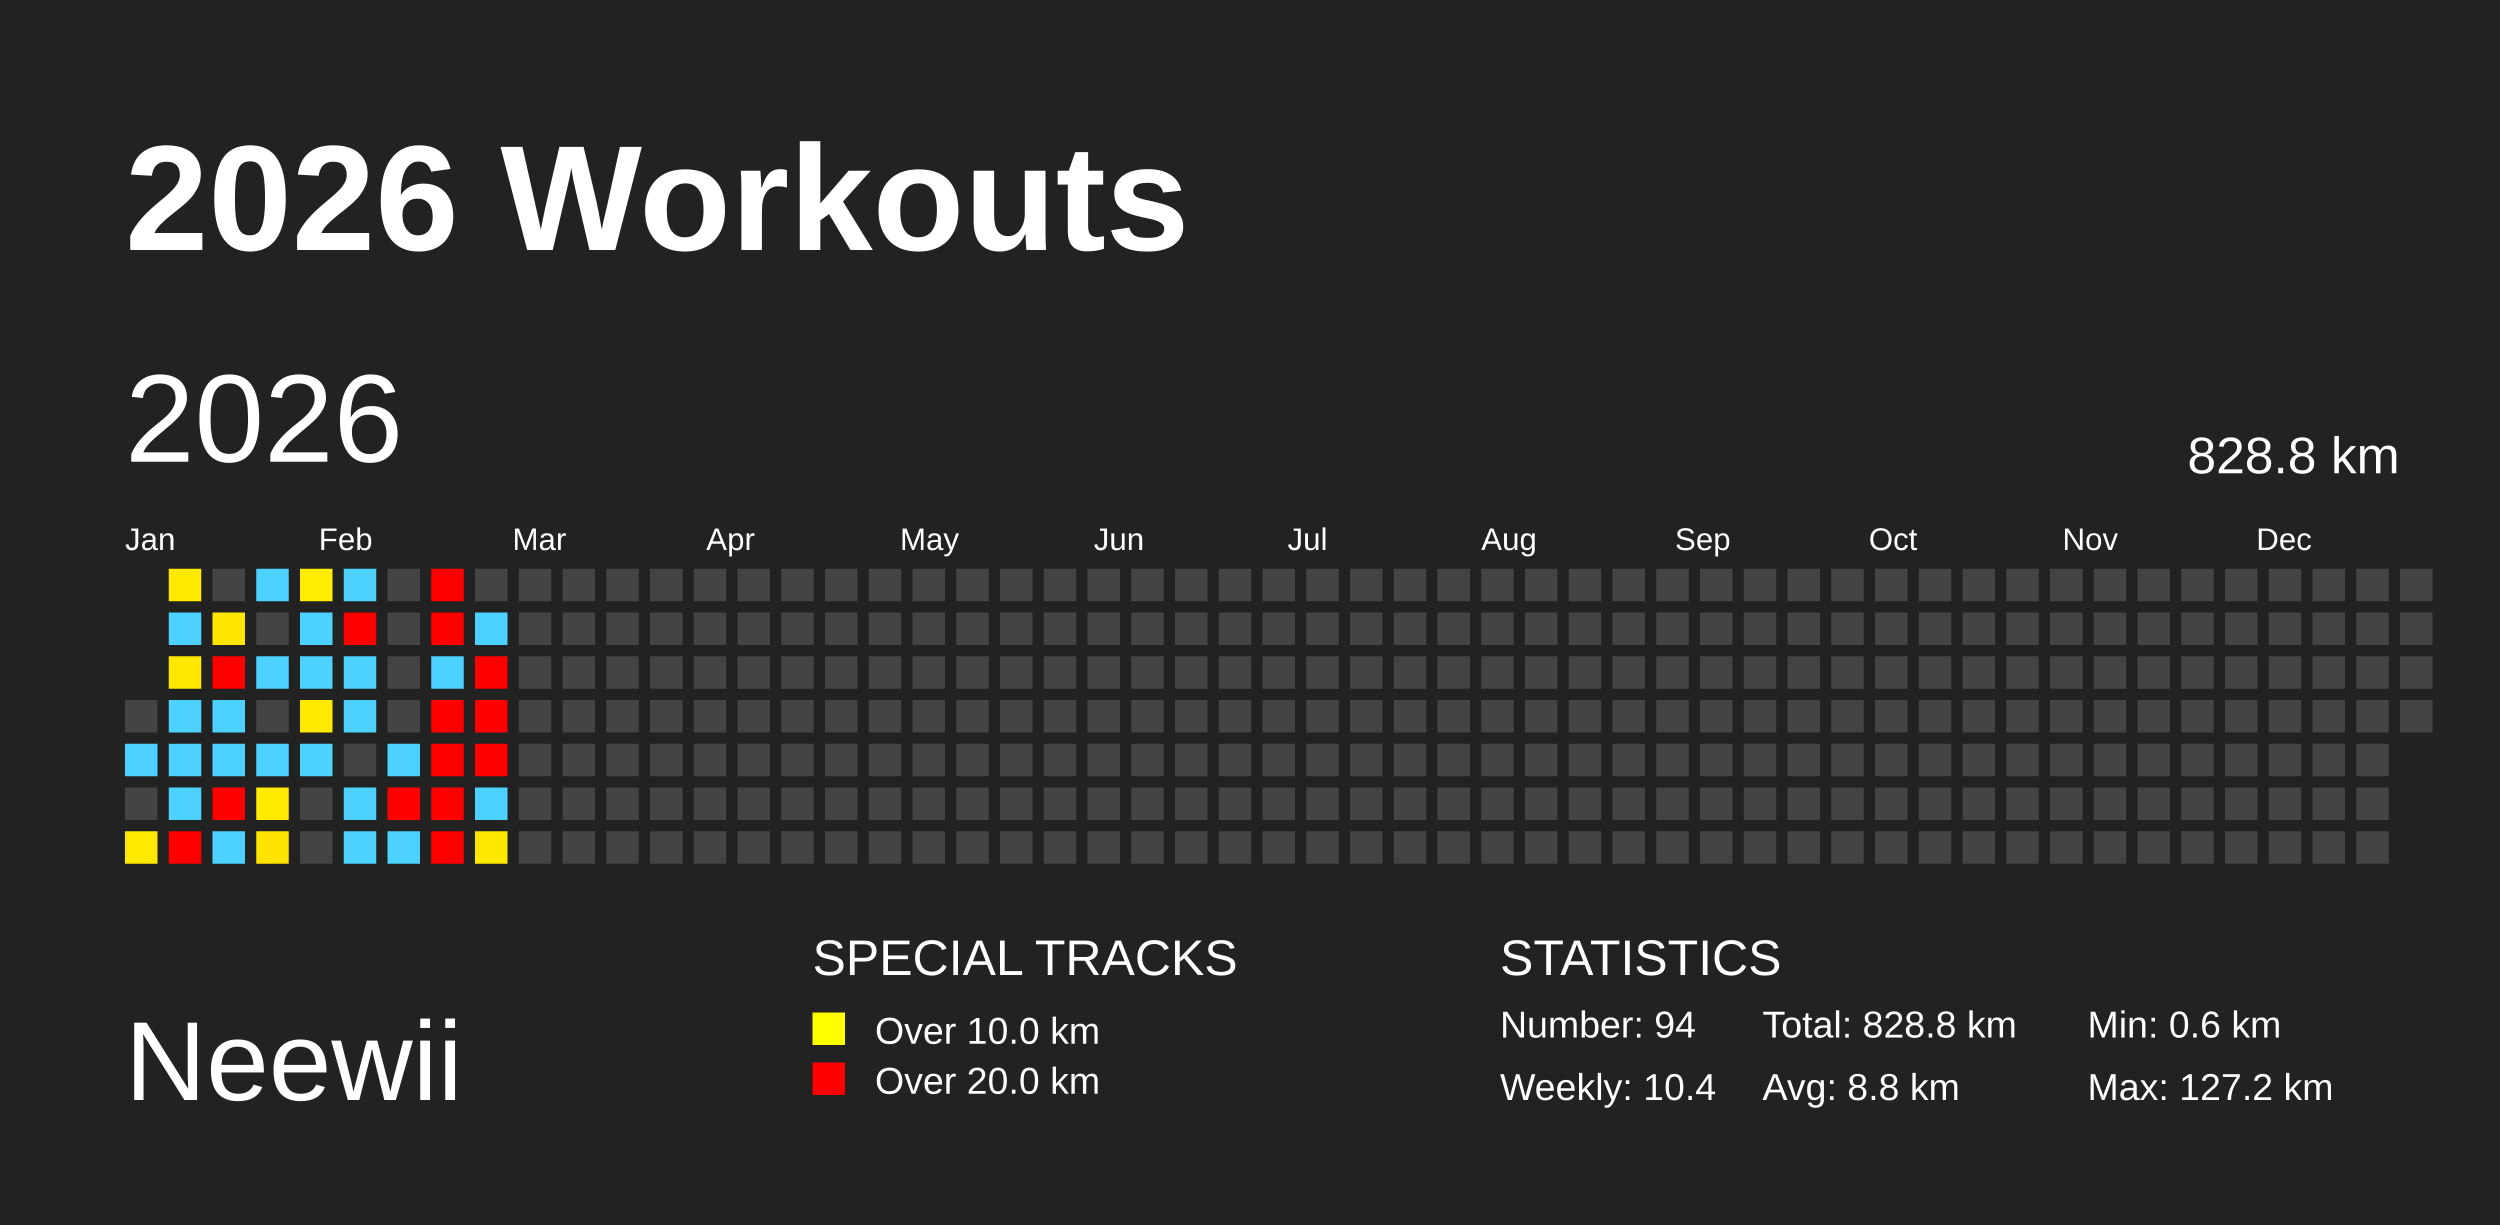
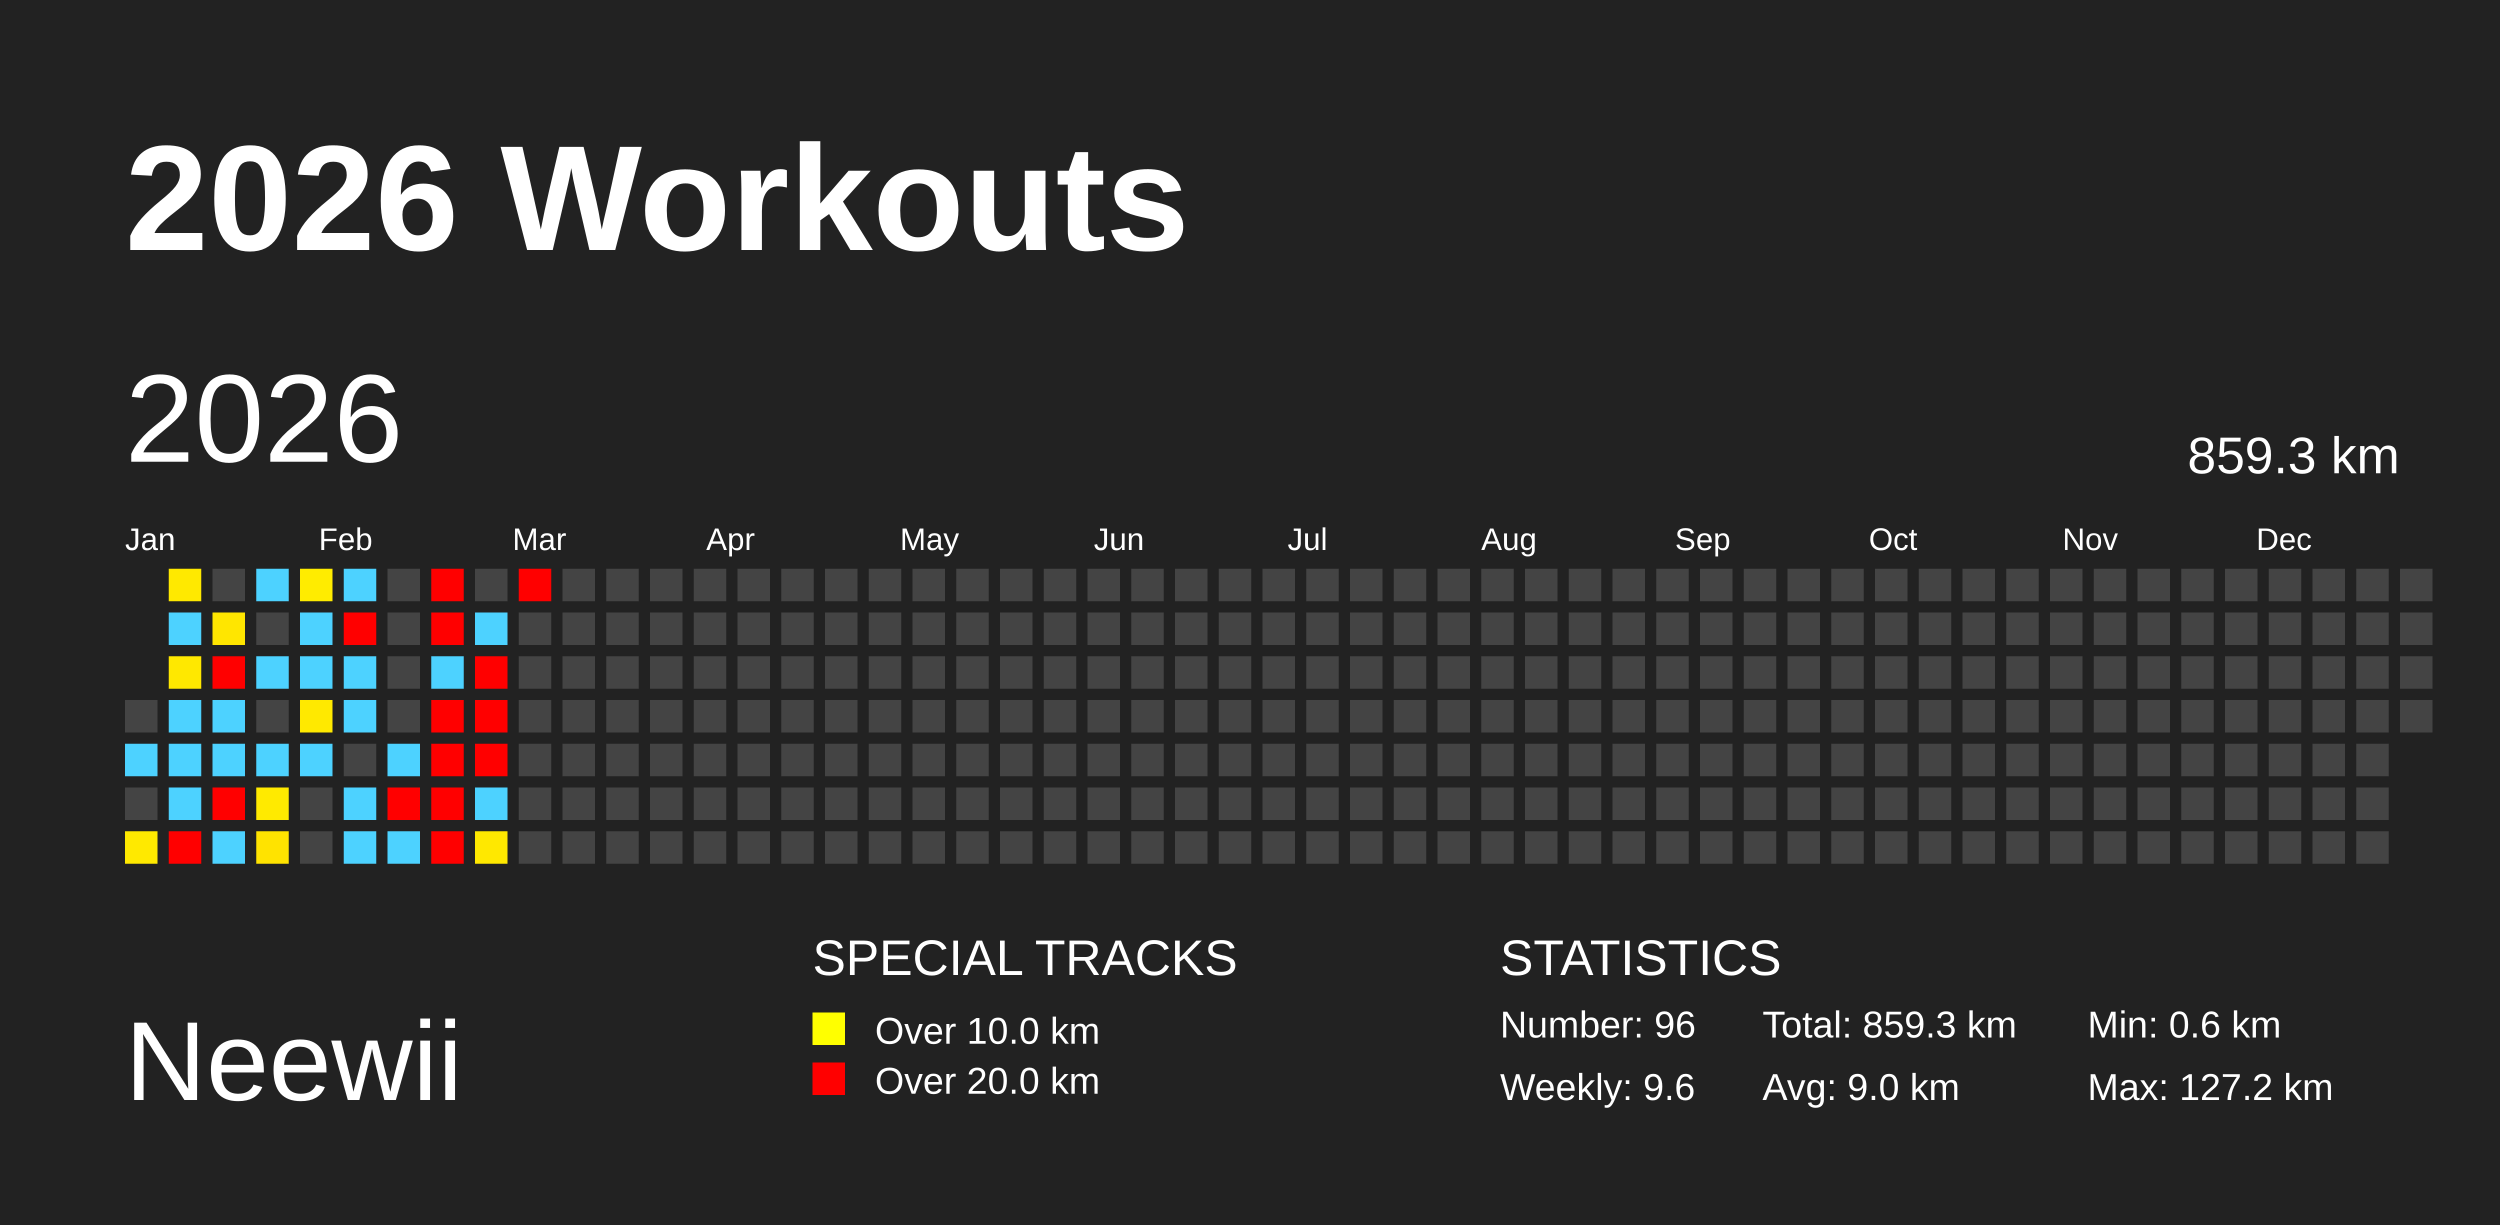
<svg xmlns="http://www.w3.org/2000/svg" baseProfile="full" height="98mm" version="1.1" viewBox="0,0,200,98" width="200mm">
  <defs />
  <rect fill="#222222" height="98" width="200" x="0" y="0" />
  <text fill="#FFFFFF" style="font-size:12px; font-family:Arial; font-weight:bold;" x="10" y="20">2026 Workouts</text>
  <text fill="#FFFFFF" style="font-size:9px; font-family:Arial" x="10" y="88">Neewii</text>
  <text fill="#FFFFFF" style="font-size:4px; font-family:Arial" x="65" y="78">SPECIAL TRACKS</text>
  <rect fill="yellow" height="2.6" width="2.6" x="65" y="81" />
  <text fill="#FFFFFF" style="font-size:3px; font-family:Arial" x="70" y="83.5">Over 10.0 km</text>
  <rect fill="red" height="2.6" width="2.6" x="65" y="85" />
  <text fill="#FFFFFF" style="font-size:3px; font-family:Arial" x="70" y="87.5">Over 20.0 km</text>
  <text fill="#FFFFFF" style="font-size:4px; font-family:Arial" x="120" y="78">STATISTICS</text>
-   <text fill="#FFFFFF" style="font-size:3px; font-family:Arial" x="120" y="83">Number: 94</text>
-   <text fill="#FFFFFF" style="font-size:3px; font-family:Arial" x="120" y="88">Weekly: 10.4</text>
-   <text fill="#FFFFFF" style="font-size:3px; font-family:Arial" x="141" y="83">Total: 828.8 km</text>
-   <text fill="#FFFFFF" style="font-size:3px; font-family:Arial" x="141" y="88">Avg: 8.8 km</text>
+   <text fill="#FFFFFF" style="font-size:3px; font-family:Arial" x="120" y="83">Number: 96</text>
+   <text fill="#FFFFFF" style="font-size:3px; font-family:Arial" x="120" y="88">Weekly: 9.6</text>
+   <text fill="#FFFFFF" style="font-size:3px; font-family:Arial" x="141" y="83">Total: 859.3 km</text>
+   <text fill="#FFFFFF" style="font-size:3px; font-family:Arial" x="141" y="88">Avg: 9.0 km</text>
  <text fill="#FFFFFF" style="font-size:3px; font-family:Arial" x="167" y="83">Min: 0.6 km</text>
  <text fill="#FFFFFF" style="font-size:3px; font-family:Arial" x="167" y="88">Max: 127.2 km</text>
  <text dominant-baseline="hanging" fill="#FFFFFF" style="font-size:10.0px; font-family:Arial;" x="10" y="30">2026</text>
-   <text dominant-baseline="hanging" fill="#FFFFFF" style="font-size:4.125px; font-family:Arial;" x="175" y="35">828.8 km</text>
+   <text dominant-baseline="hanging" fill="#FFFFFF" style="font-size:4.125px; font-family:Arial;" x="175" y="35">859.3 km</text>
  <text fill="#FFFFFF" style="font-size:2.5px; font-family:Arial" x="10.0" y="44">Jan</text>
  <text fill="#FFFFFF" style="font-size:2.5px; font-family:Arial" x="25.5" y="44">Feb</text>
  <text fill="#FFFFFF" style="font-size:2.5px; font-family:Arial" x="41.0" y="44">Mar</text>
  <text fill="#FFFFFF" style="font-size:2.5px; font-family:Arial" x="56.5" y="44">Apr</text>
  <text fill="#FFFFFF" style="font-size:2.5px; font-family:Arial" x="72.0" y="44">May</text>
  <text fill="#FFFFFF" style="font-size:2.5px; font-family:Arial" x="87.5" y="44">Jun</text>
  <text fill="#FFFFFF" style="font-size:2.5px; font-family:Arial" x="103.0" y="44">Jul</text>
  <text fill="#FFFFFF" style="font-size:2.5px; font-family:Arial" x="118.5" y="44">Aug</text>
  <text fill="#FFFFFF" style="font-size:2.5px; font-family:Arial" x="134.0" y="44">Sep</text>
  <text fill="#FFFFFF" style="font-size:2.5px; font-family:Arial" x="149.5" y="44">Oct</text>
  <text fill="#FFFFFF" style="font-size:2.5px; font-family:Arial" x="165.0" y="44">Nov</text>
  <text fill="#FFFFFF" style="font-size:2.5px; font-family:Arial" x="180.5" y="44">Dec</text>
  <rect fill="#444444" height="2.6" width="2.6" x="10.0" y="56.0" />
  <rect fill="#4dd2ff" height="2.6" width="2.6" x="10.0" y="59.5" />
  <rect fill="#444444" height="2.6" width="2.6" x="10.0" y="63.0" />
  <rect fill="#ffe900" height="2.6" width="2.6" x="10.0" y="66.5" />
  <rect fill="#ffe900" height="2.6" width="2.6" x="13.5" y="45.5" />
  <rect fill="#4dd2ff" height="2.6" width="2.6" x="13.5" y="49.0" />
  <rect fill="#ffe800" height="2.6" width="2.6" x="13.5" y="52.5" />
  <rect fill="#4dd2ff" height="2.6" width="2.6" x="13.5" y="56.0" />
  <rect fill="#4dd2ff" height="2.6" width="2.6" x="13.5" y="59.5" />
  <rect fill="#4dd2ff" height="2.6" width="2.6" x="13.5" y="63.0" />
  <rect fill="red" height="2.6" width="2.6" x="13.5" y="66.5" />
  <rect fill="#444444" height="2.6" width="2.6" x="17.0" y="45.5" />
  <rect fill="#ffe600" height="2.6" width="2.6" x="17.0" y="49.0" />
  <rect fill="red" height="2.6" width="2.6" x="17.0" y="52.5" />
  <rect fill="#4dd2ff" height="2.6" width="2.6" x="17.0" y="56.0" />
  <rect fill="#4dd2ff" height="2.6" width="2.6" x="17.0" y="59.5" />
  <rect fill="red" height="2.6" width="2.6" x="17.0" y="63.0" />
  <rect fill="#4dd2ff" height="2.6" width="2.6" x="17.0" y="66.5" />
  <rect fill="#4dd2ff" height="2.6" width="2.6" x="20.5" y="45.5" />
  <rect fill="#444444" height="2.6" width="2.6" x="20.5" y="49.0" />
  <rect fill="#4dd2ff" height="2.6" width="2.6" x="20.5" y="52.5" />
  <rect fill="#444444" height="2.6" width="2.6" x="20.5" y="56.0" />
  <rect fill="#4dd2ff" height="2.6" width="2.6" x="20.5" y="59.5" />
  <rect fill="#ffea00" height="2.6" width="2.6" x="20.5" y="63.0" />
  <rect fill="#ffe300" height="2.6" width="2.6" x="20.5" y="66.5" />
  <rect fill="#ffec00" height="2.6" width="2.6" x="24.0" y="45.5" />
  <rect fill="#4dd2ff" height="2.6" width="2.6" x="24.0" y="49.0" />
  <rect fill="#4dd2ff" height="2.6" width="2.6" x="24.0" y="52.5" />
  <rect fill="#ffe900" height="2.6" width="2.6" x="24.0" y="56.0" />
  <rect fill="#4dd2ff" height="2.6" width="2.6" x="24.0" y="59.5" />
  <rect fill="#444444" height="2.6" width="2.6" x="24.0" y="63.0" />
  <rect fill="#444444" height="2.6" width="2.6" x="24.0" y="66.5" />
  <rect fill="#4dd2ff" height="2.6" width="2.6" x="27.5" y="45.5" />
  <rect fill="red" height="2.6" width="2.6" x="27.5" y="49.0" />
  <rect fill="#4dd2ff" height="2.6" width="2.6" x="27.5" y="52.5" />
  <rect fill="#4dd2ff" height="2.6" width="2.6" x="27.5" y="56.0" />
  <rect fill="#444444" height="2.6" width="2.6" x="27.5" y="59.5" />
  <rect fill="#4dd2ff" height="2.6" width="2.6" x="27.5" y="63.0" />
  <rect fill="#4dd2ff" height="2.6" width="2.6" x="27.5" y="66.5" />
  <rect fill="#444444" height="2.6" width="2.6" x="31.0" y="45.5" />
  <rect fill="#444444" height="2.6" width="2.6" x="31.0" y="49.0" />
  <rect fill="#444444" height="2.6" width="2.6" x="31.0" y="52.5" />
  <rect fill="#444444" height="2.6" width="2.6" x="31.0" y="56.0" />
  <rect fill="#4dd2ff" height="2.6" width="2.6" x="31.0" y="59.5" />
  <rect fill="red" height="2.6" width="2.6" x="31.0" y="63.0" />
  <rect fill="#4dd2ff" height="2.6" width="2.6" x="31.0" y="66.5" />
  <rect fill="red" height="2.6" width="2.6" x="34.5" y="45.5" />
  <rect fill="red" height="2.6" width="2.6" x="34.5" y="49.0" />
  <rect fill="#4dd2ff" height="2.6" width="2.6" x="34.5" y="52.5" />
  <rect fill="red" height="2.6" width="2.6" x="34.5" y="56.0" />
  <rect fill="red" height="2.6" width="2.6" x="34.5" y="59.5" />
  <rect fill="red" height="2.6" width="2.6" x="34.5" y="63.0" />
  <rect fill="red" height="2.6" width="2.6" x="34.5" y="66.5" />
  <rect fill="#444444" height="2.6" width="2.6" x="38.0" y="45.5" />
  <rect fill="#4dd2ff" height="2.6" width="2.6" x="38.0" y="49.0" />
  <rect fill="red" height="2.6" width="2.6" x="38.0" y="52.5" />
  <rect fill="red" height="2.6" width="2.6" x="38.0" y="56.0" />
  <rect fill="red" height="2.6" width="2.6" x="38.0" y="59.5" />
  <rect fill="#4dd2ff" height="2.6" width="2.6" x="38.0" y="63.0" />
  <rect fill="#ffe800" height="2.6" width="2.6" x="38.0" y="66.5" />
-   <rect fill="#444444" height="2.6" width="2.6" x="41.5" y="45.5" />
+   <rect fill="red" height="2.6" width="2.6" x="41.5" y="45.5" />
  <rect fill="#444444" height="2.6" width="2.6" x="41.5" y="49.0" />
  <rect fill="#444444" height="2.6" width="2.6" x="41.5" y="52.5" />
  <rect fill="#444444" height="2.6" width="2.6" x="41.5" y="56.0" />
  <rect fill="#444444" height="2.6" width="2.6" x="41.5" y="59.5" />
  <rect fill="#444444" height="2.6" width="2.6" x="41.5" y="63.0" />
  <rect fill="#444444" height="2.6" width="2.6" x="41.5" y="66.5" />
  <rect fill="#444444" height="2.6" width="2.6" x="45.0" y="45.5" />
  <rect fill="#444444" height="2.6" width="2.6" x="45.0" y="49.0" />
  <rect fill="#444444" height="2.6" width="2.6" x="45.0" y="52.5" />
  <rect fill="#444444" height="2.6" width="2.6" x="45.0" y="56.0" />
  <rect fill="#444444" height="2.6" width="2.6" x="45.0" y="59.5" />
  <rect fill="#444444" height="2.6" width="2.6" x="45.0" y="63.0" />
  <rect fill="#444444" height="2.6" width="2.6" x="45.0" y="66.5" />
  <rect fill="#444444" height="2.6" width="2.6" x="48.5" y="45.5" />
  <rect fill="#444444" height="2.6" width="2.6" x="48.5" y="49.0" />
  <rect fill="#444444" height="2.6" width="2.6" x="48.5" y="52.5" />
  <rect fill="#444444" height="2.6" width="2.6" x="48.5" y="56.0" />
  <rect fill="#444444" height="2.6" width="2.6" x="48.5" y="59.5" />
  <rect fill="#444444" height="2.6" width="2.6" x="48.5" y="63.0" />
  <rect fill="#444444" height="2.6" width="2.6" x="48.5" y="66.5" />
  <rect fill="#444444" height="2.6" width="2.6" x="52.0" y="45.5" />
  <rect fill="#444444" height="2.6" width="2.6" x="52.0" y="49.0" />
  <rect fill="#444444" height="2.6" width="2.6" x="52.0" y="52.5" />
  <rect fill="#444444" height="2.6" width="2.6" x="52.0" y="56.0" />
  <rect fill="#444444" height="2.6" width="2.6" x="52.0" y="59.5" />
  <rect fill="#444444" height="2.6" width="2.6" x="52.0" y="63.0" />
  <rect fill="#444444" height="2.6" width="2.6" x="52.0" y="66.5" />
  <rect fill="#444444" height="2.6" width="2.6" x="55.5" y="45.5" />
  <rect fill="#444444" height="2.6" width="2.6" x="55.5" y="49.0" />
  <rect fill="#444444" height="2.6" width="2.6" x="55.5" y="52.5" />
  <rect fill="#444444" height="2.6" width="2.6" x="55.5" y="56.0" />
  <rect fill="#444444" height="2.6" width="2.6" x="55.5" y="59.5" />
  <rect fill="#444444" height="2.6" width="2.6" x="55.5" y="63.0" />
  <rect fill="#444444" height="2.6" width="2.6" x="55.5" y="66.5" />
  <rect fill="#444444" height="2.6" width="2.6" x="59.0" y="45.5" />
  <rect fill="#444444" height="2.6" width="2.6" x="59.0" y="49.0" />
  <rect fill="#444444" height="2.6" width="2.6" x="59.0" y="52.5" />
  <rect fill="#444444" height="2.6" width="2.6" x="59.0" y="56.0" />
  <rect fill="#444444" height="2.6" width="2.6" x="59.0" y="59.5" />
  <rect fill="#444444" height="2.6" width="2.6" x="59.0" y="63.0" />
  <rect fill="#444444" height="2.6" width="2.6" x="59.0" y="66.5" />
  <rect fill="#444444" height="2.6" width="2.6" x="62.5" y="45.5" />
  <rect fill="#444444" height="2.6" width="2.6" x="62.5" y="49.0" />
  <rect fill="#444444" height="2.6" width="2.6" x="62.5" y="52.5" />
  <rect fill="#444444" height="2.6" width="2.6" x="62.5" y="56.0" />
  <rect fill="#444444" height="2.6" width="2.6" x="62.5" y="59.5" />
  <rect fill="#444444" height="2.6" width="2.6" x="62.5" y="63.0" />
  <rect fill="#444444" height="2.6" width="2.6" x="62.5" y="66.5" />
  <rect fill="#444444" height="2.6" width="2.6" x="66.0" y="45.5" />
  <rect fill="#444444" height="2.6" width="2.6" x="66.0" y="49.0" />
  <rect fill="#444444" height="2.6" width="2.6" x="66.0" y="52.5" />
  <rect fill="#444444" height="2.6" width="2.6" x="66.0" y="56.0" />
  <rect fill="#444444" height="2.6" width="2.6" x="66.0" y="59.5" />
  <rect fill="#444444" height="2.6" width="2.6" x="66.0" y="63.0" />
  <rect fill="#444444" height="2.6" width="2.6" x="66.0" y="66.5" />
  <rect fill="#444444" height="2.6" width="2.6" x="69.5" y="45.5" />
  <rect fill="#444444" height="2.6" width="2.6" x="69.5" y="49.0" />
  <rect fill="#444444" height="2.6" width="2.6" x="69.5" y="52.5" />
  <rect fill="#444444" height="2.6" width="2.6" x="69.5" y="56.0" />
  <rect fill="#444444" height="2.6" width="2.6" x="69.5" y="59.5" />
  <rect fill="#444444" height="2.6" width="2.6" x="69.5" y="63.0" />
  <rect fill="#444444" height="2.6" width="2.6" x="69.5" y="66.5" />
  <rect fill="#444444" height="2.6" width="2.6" x="73.0" y="45.5" />
  <rect fill="#444444" height="2.6" width="2.6" x="73.0" y="49.0" />
  <rect fill="#444444" height="2.6" width="2.6" x="73.0" y="52.5" />
  <rect fill="#444444" height="2.6" width="2.6" x="73.0" y="56.0" />
  <rect fill="#444444" height="2.6" width="2.6" x="73.0" y="59.5" />
  <rect fill="#444444" height="2.6" width="2.6" x="73.0" y="63.0" />
  <rect fill="#444444" height="2.6" width="2.6" x="73.0" y="66.5" />
  <rect fill="#444444" height="2.6" width="2.6" x="76.5" y="45.5" />
  <rect fill="#444444" height="2.6" width="2.6" x="76.5" y="49.0" />
  <rect fill="#444444" height="2.6" width="2.6" x="76.5" y="52.5" />
  <rect fill="#444444" height="2.6" width="2.6" x="76.5" y="56.0" />
  <rect fill="#444444" height="2.6" width="2.6" x="76.5" y="59.5" />
  <rect fill="#444444" height="2.6" width="2.6" x="76.5" y="63.0" />
  <rect fill="#444444" height="2.6" width="2.6" x="76.5" y="66.5" />
  <rect fill="#444444" height="2.6" width="2.6" x="80.0" y="45.5" />
  <rect fill="#444444" height="2.6" width="2.6" x="80.0" y="49.0" />
  <rect fill="#444444" height="2.6" width="2.6" x="80.0" y="52.5" />
  <rect fill="#444444" height="2.6" width="2.6" x="80.0" y="56.0" />
  <rect fill="#444444" height="2.6" width="2.6" x="80.0" y="59.5" />
  <rect fill="#444444" height="2.6" width="2.6" x="80.0" y="63.0" />
  <rect fill="#444444" height="2.6" width="2.6" x="80.0" y="66.5" />
  <rect fill="#444444" height="2.6" width="2.6" x="83.5" y="45.5" />
  <rect fill="#444444" height="2.6" width="2.6" x="83.5" y="49.0" />
  <rect fill="#444444" height="2.6" width="2.6" x="83.5" y="52.5" />
  <rect fill="#444444" height="2.6" width="2.6" x="83.5" y="56.0" />
  <rect fill="#444444" height="2.6" width="2.6" x="83.5" y="59.5" />
  <rect fill="#444444" height="2.6" width="2.6" x="83.5" y="63.0" />
  <rect fill="#444444" height="2.6" width="2.6" x="83.5" y="66.5" />
  <rect fill="#444444" height="2.6" width="2.6" x="87.0" y="45.5" />
  <rect fill="#444444" height="2.6" width="2.6" x="87.0" y="49.0" />
  <rect fill="#444444" height="2.6" width="2.6" x="87.0" y="52.5" />
  <rect fill="#444444" height="2.6" width="2.6" x="87.0" y="56.0" />
  <rect fill="#444444" height="2.6" width="2.6" x="87.0" y="59.5" />
  <rect fill="#444444" height="2.6" width="2.6" x="87.0" y="63.0" />
  <rect fill="#444444" height="2.6" width="2.6" x="87.0" y="66.5" />
  <rect fill="#444444" height="2.6" width="2.6" x="90.5" y="45.5" />
  <rect fill="#444444" height="2.6" width="2.6" x="90.5" y="49.0" />
  <rect fill="#444444" height="2.6" width="2.6" x="90.5" y="52.5" />
  <rect fill="#444444" height="2.6" width="2.6" x="90.5" y="56.0" />
  <rect fill="#444444" height="2.6" width="2.6" x="90.5" y="59.5" />
  <rect fill="#444444" height="2.6" width="2.6" x="90.5" y="63.0" />
  <rect fill="#444444" height="2.6" width="2.6" x="90.5" y="66.5" />
  <rect fill="#444444" height="2.6" width="2.6" x="94.0" y="45.5" />
  <rect fill="#444444" height="2.6" width="2.6" x="94.0" y="49.0" />
  <rect fill="#444444" height="2.6" width="2.6" x="94.0" y="52.5" />
  <rect fill="#444444" height="2.6" width="2.6" x="94.0" y="56.0" />
  <rect fill="#444444" height="2.6" width="2.6" x="94.0" y="59.5" />
  <rect fill="#444444" height="2.6" width="2.6" x="94.0" y="63.0" />
  <rect fill="#444444" height="2.6" width="2.6" x="94.0" y="66.5" />
  <rect fill="#444444" height="2.6" width="2.6" x="97.5" y="45.5" />
  <rect fill="#444444" height="2.6" width="2.6" x="97.5" y="49.0" />
  <rect fill="#444444" height="2.6" width="2.6" x="97.5" y="52.5" />
  <rect fill="#444444" height="2.6" width="2.6" x="97.5" y="56.0" />
  <rect fill="#444444" height="2.6" width="2.6" x="97.5" y="59.5" />
  <rect fill="#444444" height="2.6" width="2.6" x="97.5" y="63.0" />
  <rect fill="#444444" height="2.6" width="2.6" x="97.5" y="66.5" />
  <rect fill="#444444" height="2.6" width="2.6" x="101.0" y="45.5" />
  <rect fill="#444444" height="2.6" width="2.6" x="101.0" y="49.0" />
  <rect fill="#444444" height="2.6" width="2.6" x="101.0" y="52.5" />
  <rect fill="#444444" height="2.6" width="2.6" x="101.0" y="56.0" />
  <rect fill="#444444" height="2.6" width="2.6" x="101.0" y="59.5" />
  <rect fill="#444444" height="2.6" width="2.6" x="101.0" y="63.0" />
  <rect fill="#444444" height="2.6" width="2.6" x="101.0" y="66.5" />
  <rect fill="#444444" height="2.6" width="2.6" x="104.5" y="45.5" />
  <rect fill="#444444" height="2.6" width="2.6" x="104.5" y="49.0" />
  <rect fill="#444444" height="2.6" width="2.6" x="104.5" y="52.5" />
  <rect fill="#444444" height="2.6" width="2.6" x="104.5" y="56.0" />
  <rect fill="#444444" height="2.6" width="2.6" x="104.5" y="59.5" />
  <rect fill="#444444" height="2.6" width="2.6" x="104.5" y="63.0" />
  <rect fill="#444444" height="2.6" width="2.6" x="104.5" y="66.5" />
  <rect fill="#444444" height="2.6" width="2.6" x="108.0" y="45.5" />
  <rect fill="#444444" height="2.6" width="2.6" x="108.0" y="49.0" />
  <rect fill="#444444" height="2.6" width="2.6" x="108.0" y="52.5" />
  <rect fill="#444444" height="2.6" width="2.6" x="108.0" y="56.0" />
  <rect fill="#444444" height="2.6" width="2.6" x="108.0" y="59.5" />
  <rect fill="#444444" height="2.6" width="2.6" x="108.0" y="63.0" />
  <rect fill="#444444" height="2.6" width="2.6" x="108.0" y="66.5" />
  <rect fill="#444444" height="2.6" width="2.6" x="111.5" y="45.5" />
  <rect fill="#444444" height="2.6" width="2.6" x="111.5" y="49.0" />
  <rect fill="#444444" height="2.6" width="2.6" x="111.5" y="52.5" />
  <rect fill="#444444" height="2.6" width="2.6" x="111.5" y="56.0" />
  <rect fill="#444444" height="2.6" width="2.6" x="111.5" y="59.5" />
  <rect fill="#444444" height="2.6" width="2.6" x="111.5" y="63.0" />
  <rect fill="#444444" height="2.6" width="2.6" x="111.5" y="66.5" />
  <rect fill="#444444" height="2.6" width="2.6" x="115.0" y="45.5" />
  <rect fill="#444444" height="2.6" width="2.6" x="115.0" y="49.0" />
  <rect fill="#444444" height="2.6" width="2.6" x="115.0" y="52.5" />
  <rect fill="#444444" height="2.6" width="2.6" x="115.0" y="56.0" />
  <rect fill="#444444" height="2.6" width="2.6" x="115.0" y="59.5" />
  <rect fill="#444444" height="2.6" width="2.6" x="115.0" y="63.0" />
  <rect fill="#444444" height="2.6" width="2.6" x="115.0" y="66.5" />
  <rect fill="#444444" height="2.6" width="2.6" x="118.5" y="45.5" />
  <rect fill="#444444" height="2.6" width="2.6" x="118.5" y="49.0" />
  <rect fill="#444444" height="2.6" width="2.6" x="118.5" y="52.5" />
  <rect fill="#444444" height="2.6" width="2.6" x="118.5" y="56.0" />
  <rect fill="#444444" height="2.6" width="2.6" x="118.5" y="59.5" />
  <rect fill="#444444" height="2.6" width="2.6" x="118.5" y="63.0" />
  <rect fill="#444444" height="2.6" width="2.6" x="118.5" y="66.5" />
  <rect fill="#444444" height="2.6" width="2.6" x="122.0" y="45.5" />
  <rect fill="#444444" height="2.6" width="2.6" x="122.0" y="49.0" />
  <rect fill="#444444" height="2.6" width="2.6" x="122.0" y="52.5" />
  <rect fill="#444444" height="2.6" width="2.6" x="122.0" y="56.0" />
  <rect fill="#444444" height="2.6" width="2.6" x="122.0" y="59.5" />
  <rect fill="#444444" height="2.6" width="2.6" x="122.0" y="63.0" />
  <rect fill="#444444" height="2.6" width="2.6" x="122.0" y="66.5" />
  <rect fill="#444444" height="2.6" width="2.6" x="125.5" y="45.5" />
  <rect fill="#444444" height="2.6" width="2.6" x="125.5" y="49.0" />
  <rect fill="#444444" height="2.6" width="2.6" x="125.5" y="52.5" />
  <rect fill="#444444" height="2.6" width="2.6" x="125.5" y="56.0" />
  <rect fill="#444444" height="2.6" width="2.6" x="125.5" y="59.5" />
  <rect fill="#444444" height="2.6" width="2.6" x="125.5" y="63.0" />
  <rect fill="#444444" height="2.6" width="2.6" x="125.5" y="66.5" />
  <rect fill="#444444" height="2.6" width="2.6" x="129.0" y="45.5" />
  <rect fill="#444444" height="2.6" width="2.6" x="129.0" y="49.0" />
  <rect fill="#444444" height="2.6" width="2.6" x="129.0" y="52.5" />
  <rect fill="#444444" height="2.6" width="2.6" x="129.0" y="56.0" />
  <rect fill="#444444" height="2.6" width="2.6" x="129.0" y="59.5" />
  <rect fill="#444444" height="2.6" width="2.6" x="129.0" y="63.0" />
  <rect fill="#444444" height="2.6" width="2.6" x="129.0" y="66.5" />
  <rect fill="#444444" height="2.6" width="2.6" x="132.5" y="45.5" />
  <rect fill="#444444" height="2.6" width="2.6" x="132.5" y="49.0" />
  <rect fill="#444444" height="2.6" width="2.6" x="132.5" y="52.5" />
  <rect fill="#444444" height="2.6" width="2.6" x="132.5" y="56.0" />
  <rect fill="#444444" height="2.6" width="2.6" x="132.5" y="59.5" />
  <rect fill="#444444" height="2.6" width="2.6" x="132.5" y="63.0" />
  <rect fill="#444444" height="2.6" width="2.6" x="132.5" y="66.5" />
  <rect fill="#444444" height="2.6" width="2.6" x="136.0" y="45.5" />
  <rect fill="#444444" height="2.6" width="2.6" x="136.0" y="49.0" />
  <rect fill="#444444" height="2.6" width="2.6" x="136.0" y="52.5" />
  <rect fill="#444444" height="2.6" width="2.6" x="136.0" y="56.0" />
  <rect fill="#444444" height="2.6" width="2.6" x="136.0" y="59.5" />
  <rect fill="#444444" height="2.6" width="2.6" x="136.0" y="63.0" />
  <rect fill="#444444" height="2.6" width="2.6" x="136.0" y="66.5" />
  <rect fill="#444444" height="2.6" width="2.6" x="139.5" y="45.5" />
  <rect fill="#444444" height="2.6" width="2.6" x="139.5" y="49.0" />
  <rect fill="#444444" height="2.6" width="2.6" x="139.5" y="52.5" />
  <rect fill="#444444" height="2.6" width="2.6" x="139.5" y="56.0" />
  <rect fill="#444444" height="2.6" width="2.6" x="139.5" y="59.5" />
  <rect fill="#444444" height="2.6" width="2.6" x="139.5" y="63.0" />
  <rect fill="#444444" height="2.6" width="2.6" x="139.5" y="66.5" />
  <rect fill="#444444" height="2.6" width="2.6" x="143.0" y="45.5" />
  <rect fill="#444444" height="2.6" width="2.6" x="143.0" y="49.0" />
  <rect fill="#444444" height="2.6" width="2.6" x="143.0" y="52.5" />
  <rect fill="#444444" height="2.6" width="2.6" x="143.0" y="56.0" />
  <rect fill="#444444" height="2.6" width="2.6" x="143.0" y="59.5" />
  <rect fill="#444444" height="2.6" width="2.6" x="143.0" y="63.0" />
  <rect fill="#444444" height="2.6" width="2.6" x="143.0" y="66.5" />
  <rect fill="#444444" height="2.6" width="2.6" x="146.5" y="45.5" />
  <rect fill="#444444" height="2.6" width="2.6" x="146.5" y="49.0" />
  <rect fill="#444444" height="2.6" width="2.6" x="146.5" y="52.5" />
  <rect fill="#444444" height="2.6" width="2.6" x="146.5" y="56.0" />
  <rect fill="#444444" height="2.6" width="2.6" x="146.5" y="59.5" />
  <rect fill="#444444" height="2.6" width="2.6" x="146.5" y="63.0" />
  <rect fill="#444444" height="2.6" width="2.6" x="146.5" y="66.5" />
  <rect fill="#444444" height="2.6" width="2.6" x="150.0" y="45.5" />
  <rect fill="#444444" height="2.6" width="2.6" x="150.0" y="49.0" />
  <rect fill="#444444" height="2.6" width="2.6" x="150.0" y="52.5" />
  <rect fill="#444444" height="2.6" width="2.6" x="150.0" y="56.0" />
  <rect fill="#444444" height="2.6" width="2.6" x="150.0" y="59.5" />
  <rect fill="#444444" height="2.6" width="2.6" x="150.0" y="63.0" />
  <rect fill="#444444" height="2.6" width="2.6" x="150.0" y="66.5" />
  <rect fill="#444444" height="2.6" width="2.6" x="153.5" y="45.5" />
  <rect fill="#444444" height="2.6" width="2.6" x="153.5" y="49.0" />
  <rect fill="#444444" height="2.6" width="2.6" x="153.5" y="52.5" />
  <rect fill="#444444" height="2.6" width="2.6" x="153.5" y="56.0" />
  <rect fill="#444444" height="2.6" width="2.6" x="153.5" y="59.5" />
  <rect fill="#444444" height="2.6" width="2.6" x="153.5" y="63.0" />
  <rect fill="#444444" height="2.6" width="2.6" x="153.5" y="66.5" />
  <rect fill="#444444" height="2.6" width="2.6" x="157.0" y="45.5" />
  <rect fill="#444444" height="2.6" width="2.6" x="157.0" y="49.0" />
  <rect fill="#444444" height="2.6" width="2.6" x="157.0" y="52.5" />
  <rect fill="#444444" height="2.6" width="2.6" x="157.0" y="56.0" />
  <rect fill="#444444" height="2.6" width="2.6" x="157.0" y="59.5" />
  <rect fill="#444444" height="2.6" width="2.6" x="157.0" y="63.0" />
  <rect fill="#444444" height="2.6" width="2.6" x="157.0" y="66.5" />
  <rect fill="#444444" height="2.6" width="2.6" x="160.5" y="45.5" />
  <rect fill="#444444" height="2.6" width="2.6" x="160.5" y="49.0" />
  <rect fill="#444444" height="2.6" width="2.6" x="160.5" y="52.5" />
  <rect fill="#444444" height="2.6" width="2.6" x="160.5" y="56.0" />
  <rect fill="#444444" height="2.6" width="2.6" x="160.5" y="59.5" />
  <rect fill="#444444" height="2.6" width="2.6" x="160.5" y="63.0" />
  <rect fill="#444444" height="2.6" width="2.6" x="160.5" y="66.5" />
  <rect fill="#444444" height="2.6" width="2.6" x="164.0" y="45.5" />
  <rect fill="#444444" height="2.6" width="2.6" x="164.0" y="49.0" />
  <rect fill="#444444" height="2.6" width="2.6" x="164.0" y="52.5" />
  <rect fill="#444444" height="2.6" width="2.6" x="164.0" y="56.0" />
  <rect fill="#444444" height="2.6" width="2.6" x="164.0" y="59.5" />
  <rect fill="#444444" height="2.6" width="2.6" x="164.0" y="63.0" />
  <rect fill="#444444" height="2.6" width="2.6" x="164.0" y="66.5" />
  <rect fill="#444444" height="2.6" width="2.6" x="167.5" y="45.5" />
  <rect fill="#444444" height="2.6" width="2.6" x="167.5" y="49.0" />
  <rect fill="#444444" height="2.6" width="2.6" x="167.5" y="52.5" />
  <rect fill="#444444" height="2.6" width="2.6" x="167.5" y="56.0" />
  <rect fill="#444444" height="2.6" width="2.6" x="167.5" y="59.5" />
  <rect fill="#444444" height="2.6" width="2.6" x="167.5" y="63.0" />
  <rect fill="#444444" height="2.6" width="2.6" x="167.5" y="66.5" />
  <rect fill="#444444" height="2.6" width="2.6" x="171.0" y="45.5" />
  <rect fill="#444444" height="2.6" width="2.6" x="171.0" y="49.0" />
  <rect fill="#444444" height="2.6" width="2.6" x="171.0" y="52.5" />
  <rect fill="#444444" height="2.6" width="2.6" x="171.0" y="56.0" />
  <rect fill="#444444" height="2.6" width="2.6" x="171.0" y="59.5" />
  <rect fill="#444444" height="2.6" width="2.6" x="171.0" y="63.0" />
  <rect fill="#444444" height="2.6" width="2.6" x="171.0" y="66.5" />
  <rect fill="#444444" height="2.6" width="2.6" x="174.5" y="45.5" />
  <rect fill="#444444" height="2.6" width="2.6" x="174.5" y="49.0" />
  <rect fill="#444444" height="2.6" width="2.6" x="174.5" y="52.5" />
  <rect fill="#444444" height="2.6" width="2.6" x="174.5" y="56.0" />
  <rect fill="#444444" height="2.6" width="2.6" x="174.5" y="59.5" />
  <rect fill="#444444" height="2.6" width="2.6" x="174.5" y="63.0" />
  <rect fill="#444444" height="2.6" width="2.6" x="174.5" y="66.5" />
  <rect fill="#444444" height="2.6" width="2.6" x="178.0" y="45.5" />
  <rect fill="#444444" height="2.6" width="2.6" x="178.0" y="49.0" />
  <rect fill="#444444" height="2.6" width="2.6" x="178.0" y="52.5" />
  <rect fill="#444444" height="2.6" width="2.6" x="178.0" y="56.0" />
  <rect fill="#444444" height="2.6" width="2.6" x="178.0" y="59.5" />
  <rect fill="#444444" height="2.6" width="2.6" x="178.0" y="63.0" />
  <rect fill="#444444" height="2.6" width="2.6" x="178.0" y="66.5" />
  <rect fill="#444444" height="2.6" width="2.6" x="181.5" y="45.5" />
  <rect fill="#444444" height="2.6" width="2.6" x="181.5" y="49.0" />
  <rect fill="#444444" height="2.6" width="2.6" x="181.5" y="52.5" />
  <rect fill="#444444" height="2.6" width="2.6" x="181.5" y="56.0" />
  <rect fill="#444444" height="2.6" width="2.6" x="181.5" y="59.5" />
  <rect fill="#444444" height="2.6" width="2.6" x="181.5" y="63.0" />
  <rect fill="#444444" height="2.6" width="2.6" x="181.5" y="66.5" />
  <rect fill="#444444" height="2.6" width="2.6" x="185.0" y="45.5" />
  <rect fill="#444444" height="2.6" width="2.6" x="185.0" y="49.0" />
  <rect fill="#444444" height="2.6" width="2.6" x="185.0" y="52.5" />
  <rect fill="#444444" height="2.6" width="2.6" x="185.0" y="56.0" />
  <rect fill="#444444" height="2.6" width="2.6" x="185.0" y="59.5" />
  <rect fill="#444444" height="2.6" width="2.6" x="185.0" y="63.0" />
  <rect fill="#444444" height="2.6" width="2.6" x="185.0" y="66.5" />
  <rect fill="#444444" height="2.6" width="2.6" x="188.5" y="45.5" />
  <rect fill="#444444" height="2.6" width="2.6" x="188.5" y="49.0" />
  <rect fill="#444444" height="2.6" width="2.6" x="188.5" y="52.5" />
  <rect fill="#444444" height="2.6" width="2.6" x="188.5" y="56.0" />
  <rect fill="#444444" height="2.6" width="2.6" x="188.5" y="59.5" />
  <rect fill="#444444" height="2.6" width="2.6" x="188.5" y="63.0" />
  <rect fill="#444444" height="2.6" width="2.6" x="188.5" y="66.5" />
  <rect fill="#444444" height="2.6" width="2.6" x="192.0" y="45.5" />
  <rect fill="#444444" height="2.6" width="2.6" x="192.0" y="49.0" />
  <rect fill="#444444" height="2.6" width="2.6" x="192.0" y="52.5" />
  <rect fill="#444444" height="2.6" width="2.6" x="192.0" y="56.0" />
</svg>
